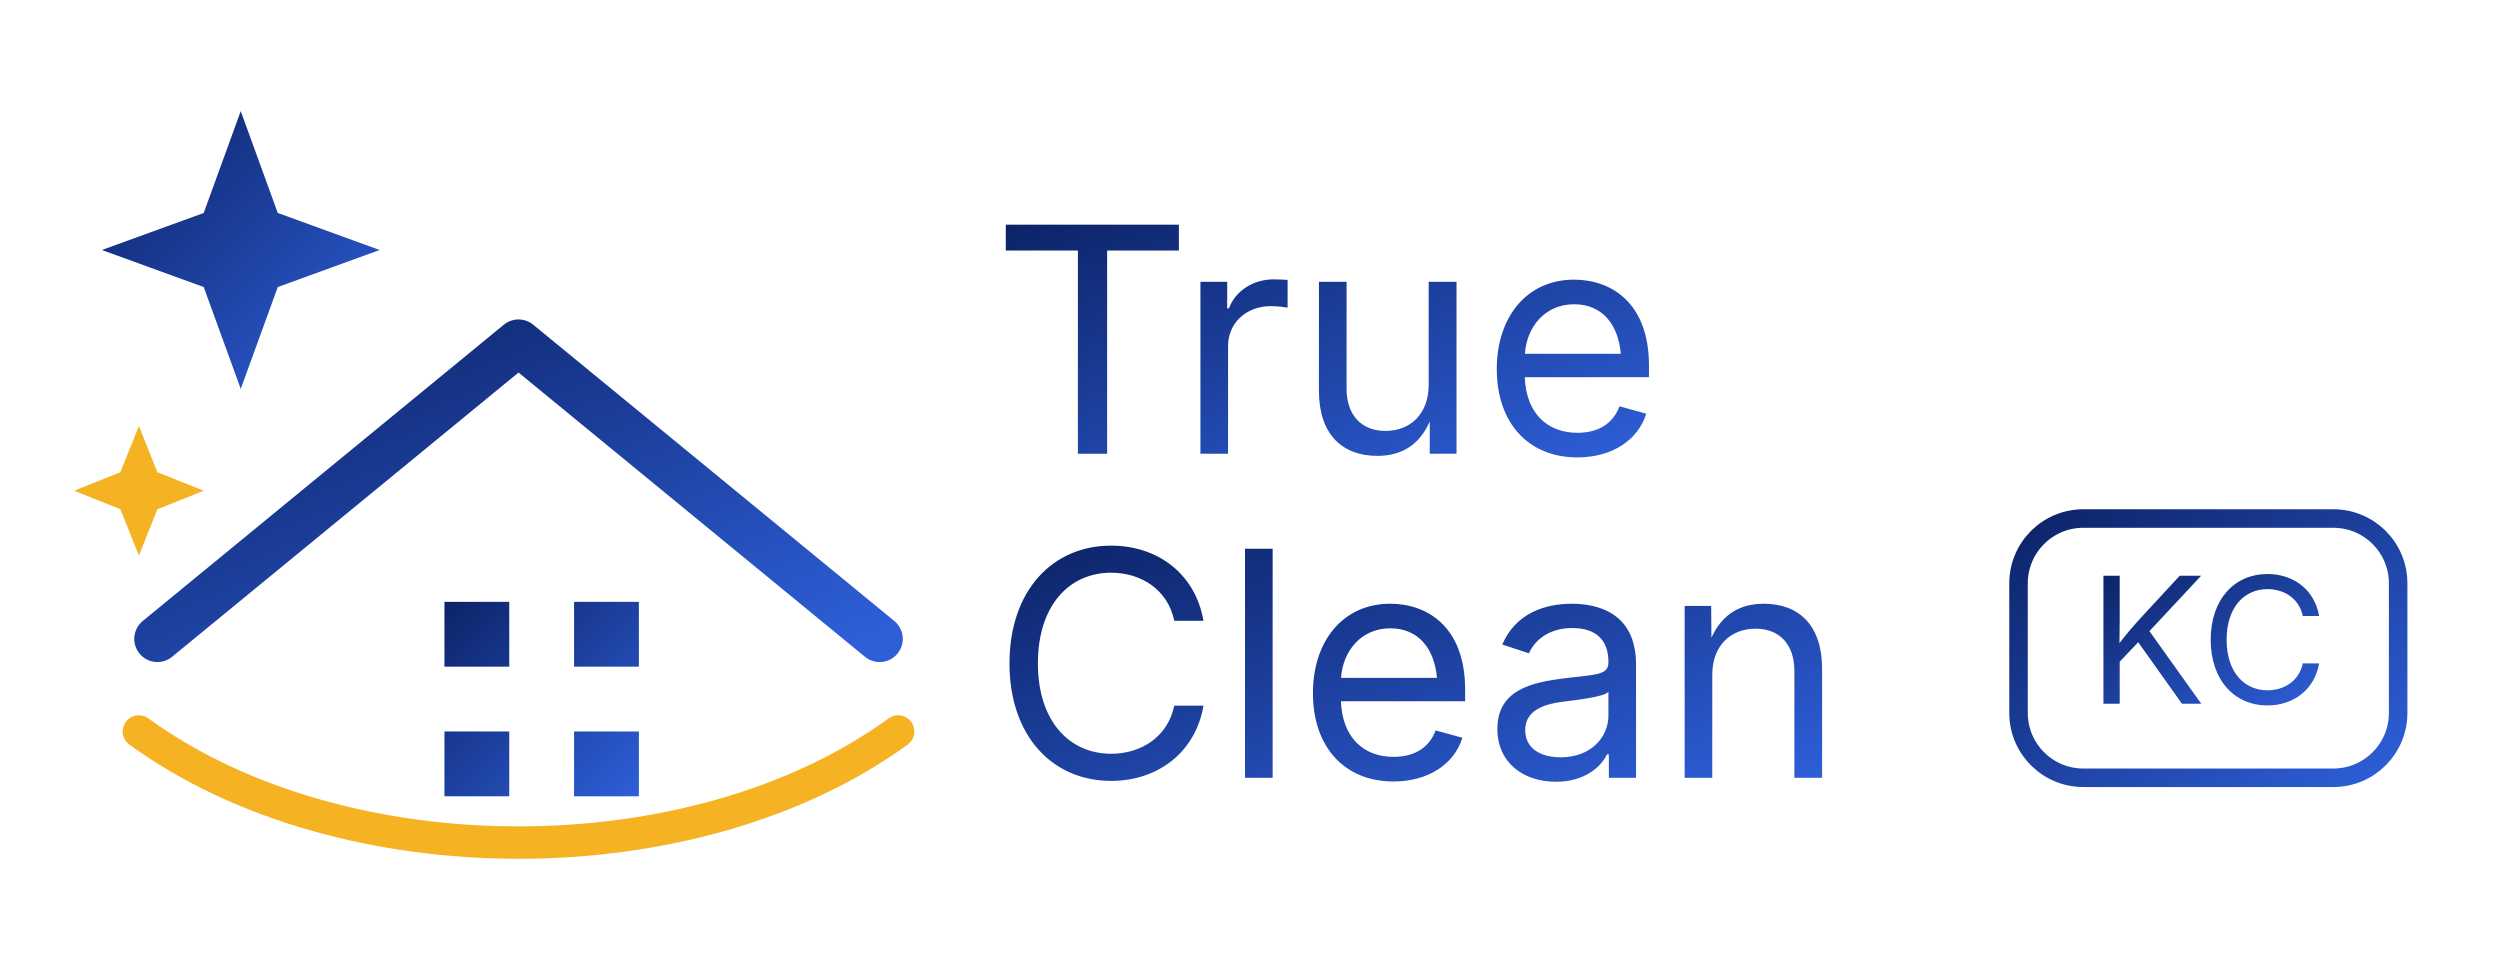
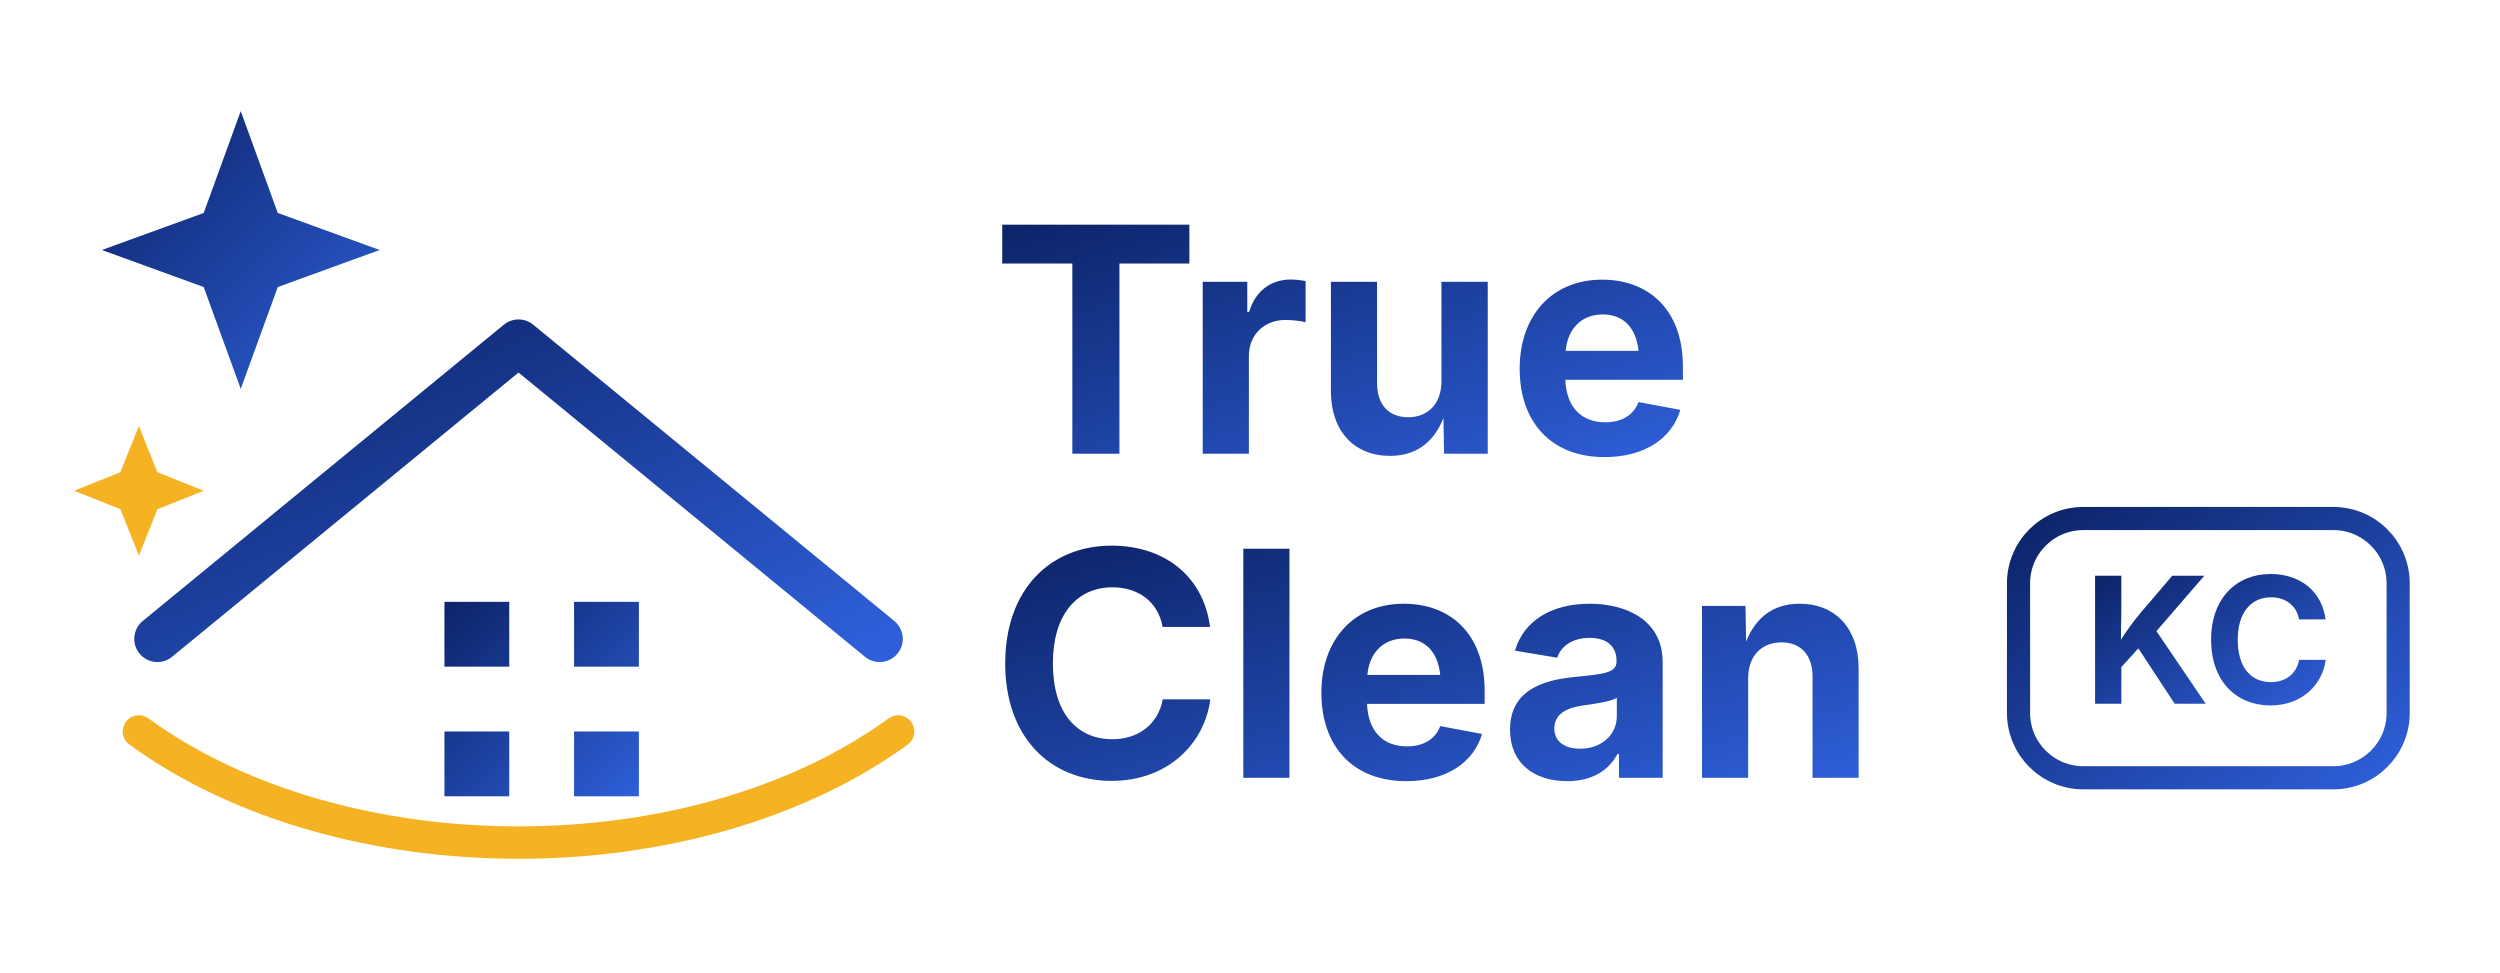
<svg xmlns="http://www.w3.org/2000/svg" viewBox="0 0 540 210" fill="none">
  <defs>
    <linearGradient id="blueGrad" x1="0%" y1="0%" x2="100%" y2="100%">
      <stop offset="0%" stop-color="#0C2367" />
      <stop offset="100%" stop-color="#2E5FD9" />
    </linearGradient>
  </defs>
  <g stroke-linecap="round" stroke-linejoin="round">
    <path d="M52 24 L60 46 L82 54 L60 62 L52 84 L44 62 L22 54 L44 46 Z" fill="url(#blueGrad)" />
    <path d="M30 92 L34 102 L44 106 L34 110 L30 120 L26 110 L16 106 L26 102 Z" fill="#F5B324" />
    <path d="M34 138 L112 74 L190 138" stroke="url(#blueGrad)" stroke-width="10" />
    <path d="M172 92 L172 122" stroke="url(#blueGrad)" stroke-width="10" />
    <path d="M96 130 h14 v14 h-14 Z M124 130 h14 v14 h-14 Z M96 158 h14 v14 h-14 Z M124 158 h14 v14 h-14 Z" fill="url(#blueGrad)" />
    <path d="M30 158 C 74 190, 150 190, 194 158" stroke="#F5B324" stroke-width="7" />
  </g>
-   <g font-family="'Inter', 'Helvetica Neue', Arial, sans-serif" font-weight="400" letter-spacing="0">
+   <g font-family="'Inter', 'Helvetica Neue', Arial, sans-serif" font-weight="700" letter-spacing="0">
    <text x="214" y="98" font-size="68" fill="url(#blueGrad)">True</text>
    <text x="214" y="168" font-size="68" fill="url(#blueGrad)">Clean</text>
  </g>
-   <rect x="436" y="112" width="82" height="56" rx="14" stroke="url(#blueGrad)" stroke-width="4" />
-   <text x="477" y="152" font-family="'Inter', 'Helvetica Neue', Arial, sans-serif" font-weight="400" font-size="38" fill="url(#blueGrad)" text-anchor="middle">KC</text>
+   <rect x="436" y="112" width="82" height="56" rx="14" stroke="url(#blueGrad)" stroke-width="5" />
+   <text x="477" y="152" font-family="'Inter', 'Helvetica Neue', Arial, sans-serif" font-weight="700" font-size="38" fill="url(#blueGrad)" text-anchor="middle">KC</text>
</svg>
